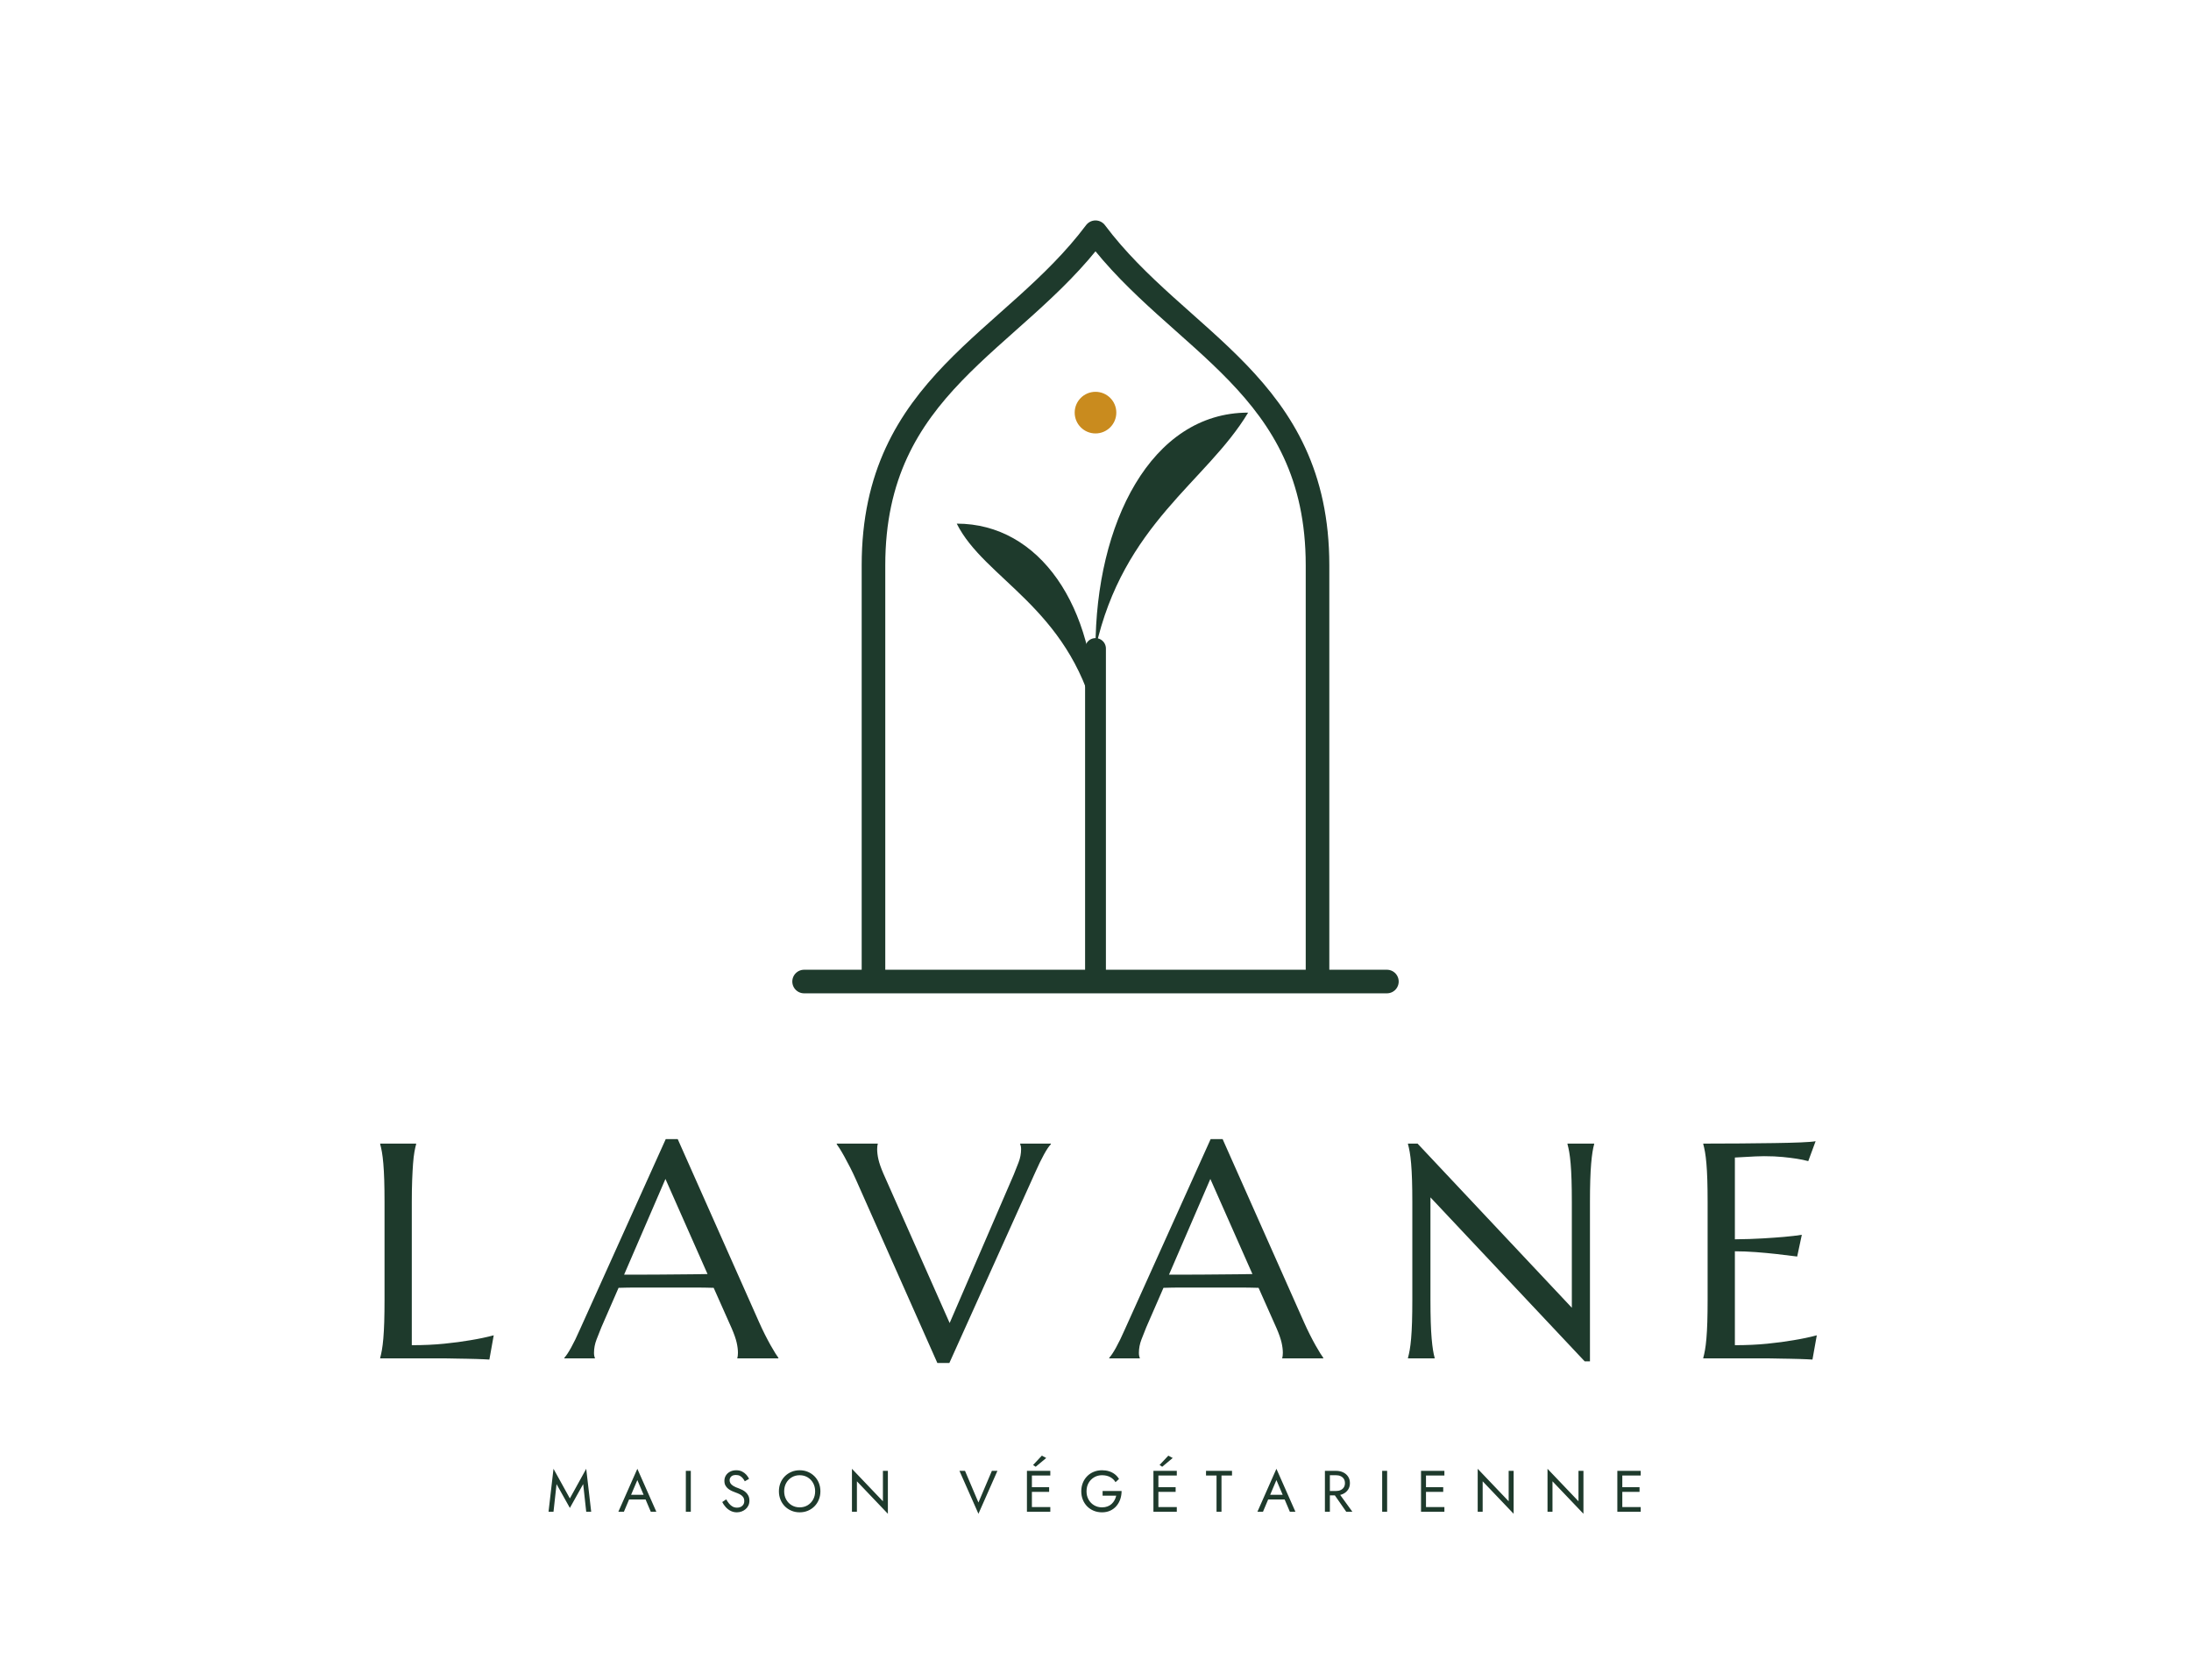
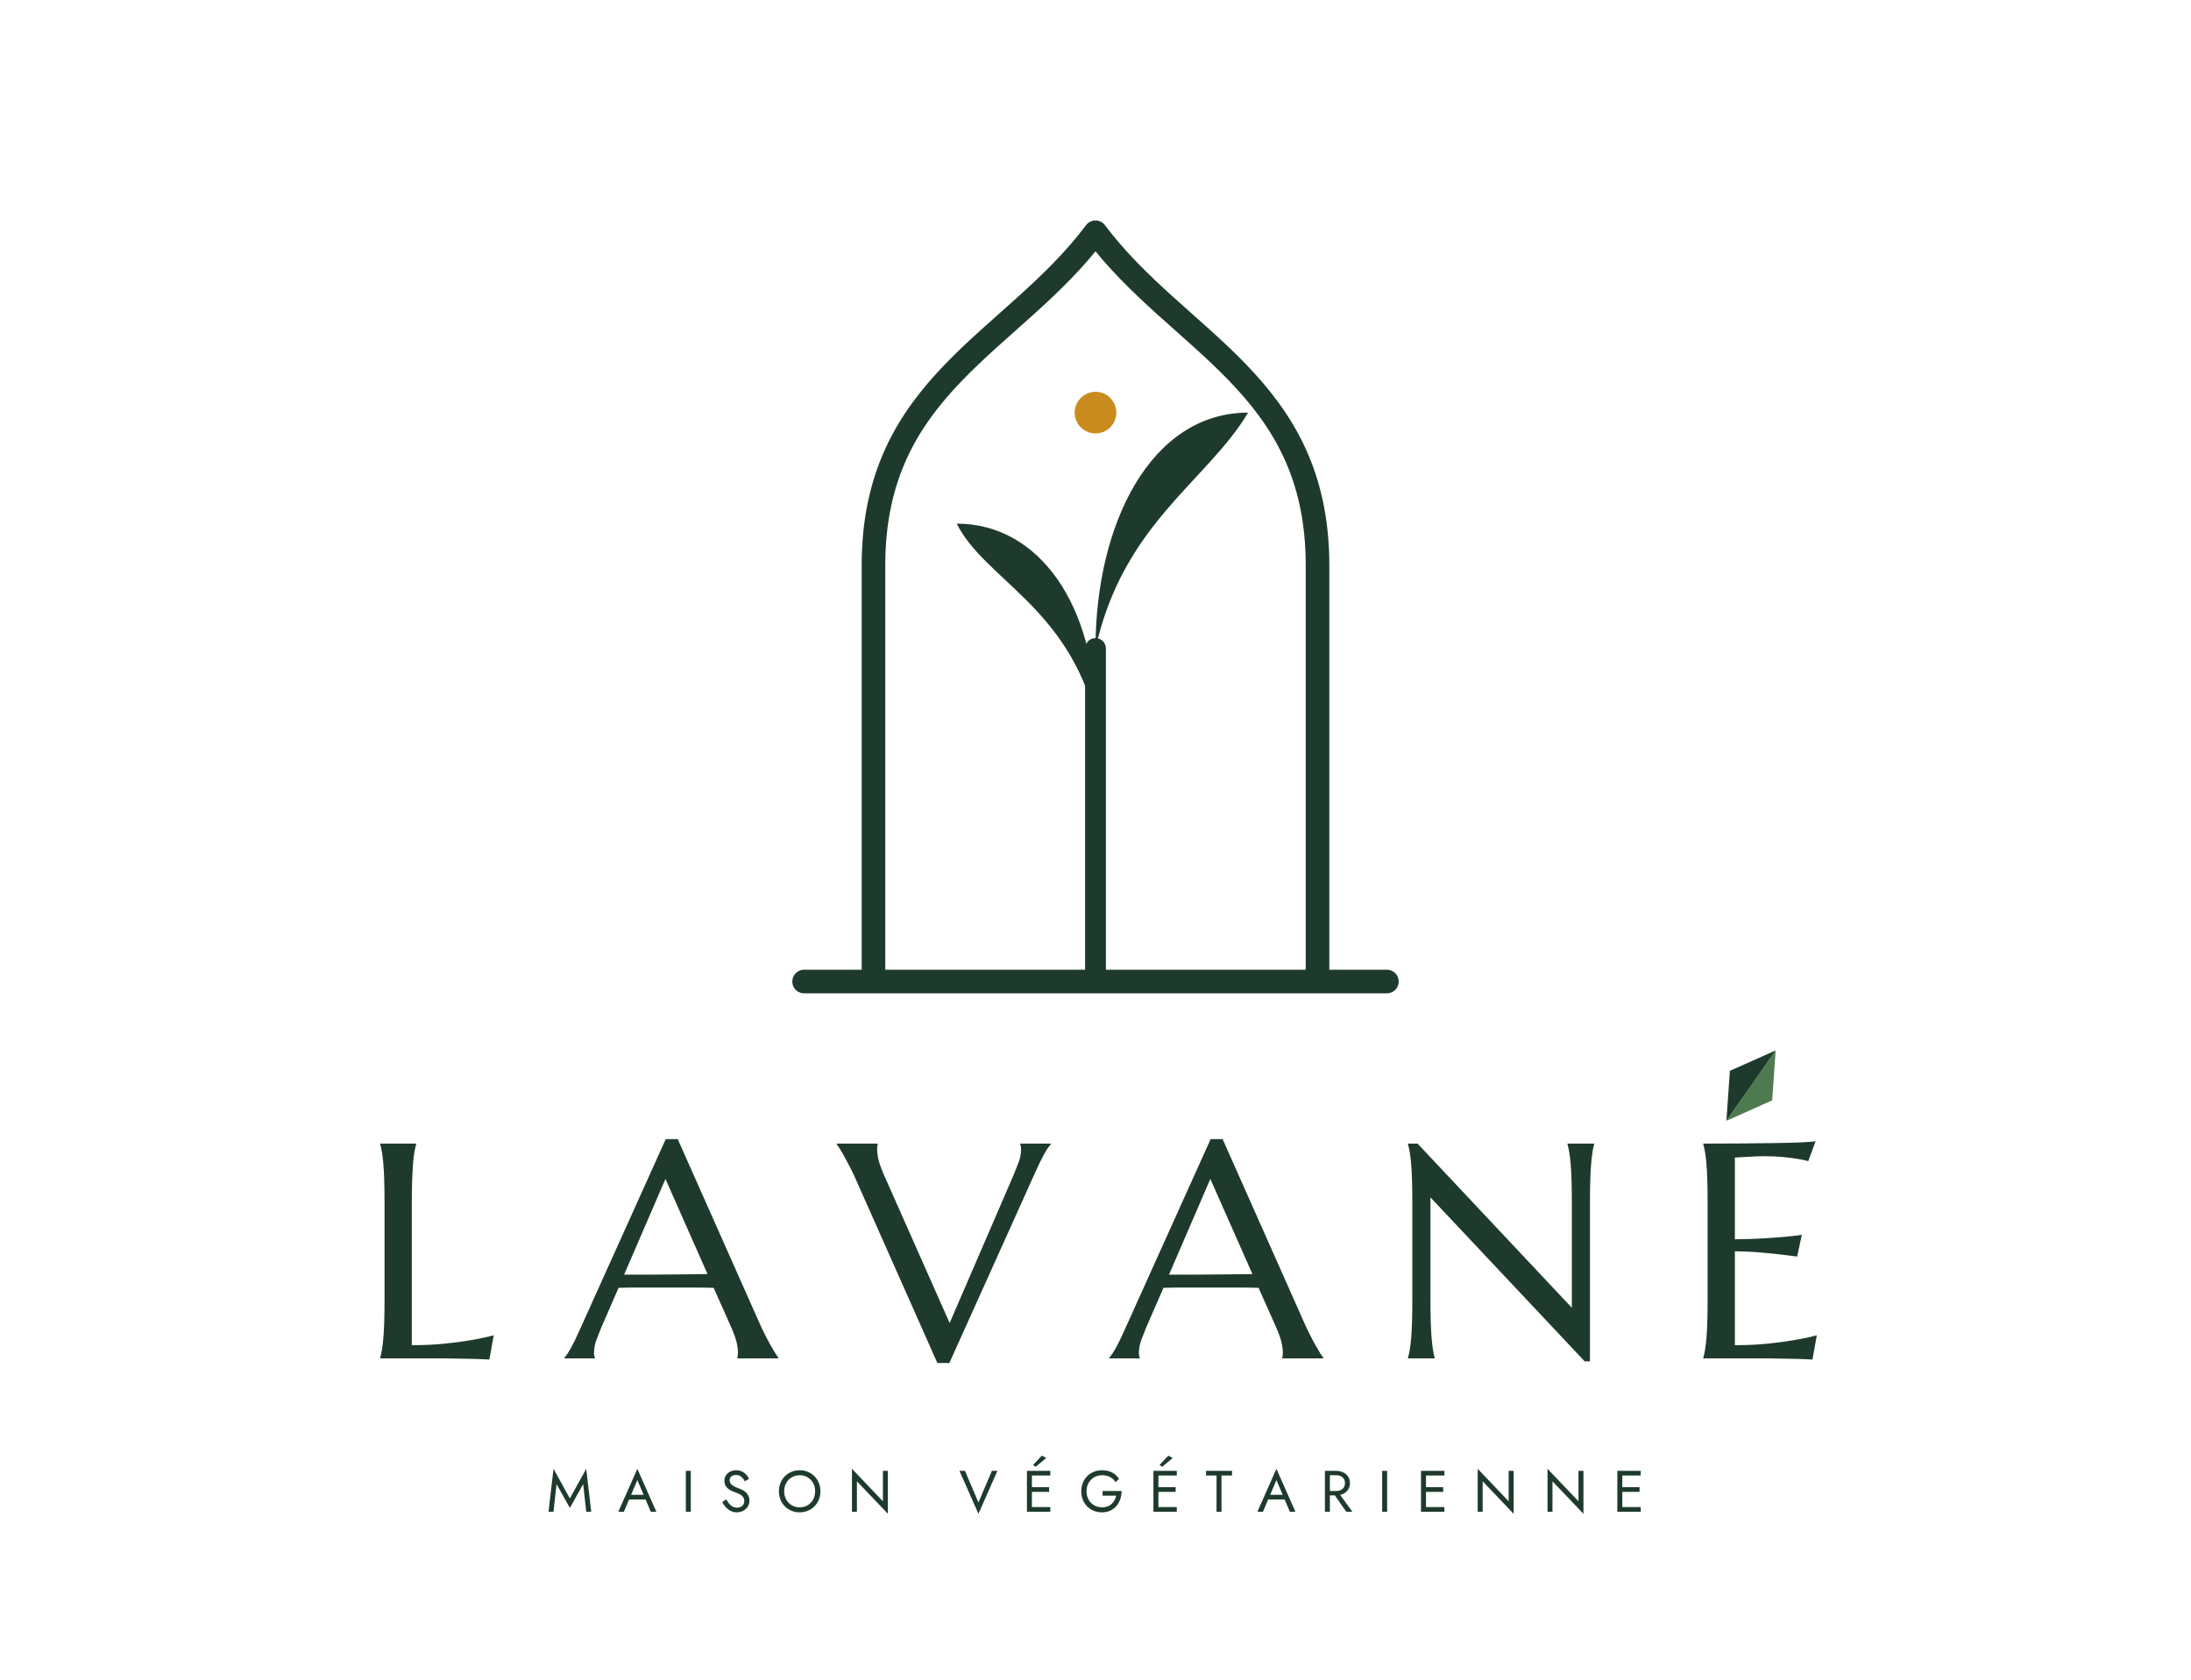
<svg xmlns="http://www.w3.org/2000/svg" viewBox="0 0 600 460" width="600" height="460">
  <path d="M239.20 268.80 L239.20 154.80 C239.20 105.40 277.20 94.00 300.00 63.60 C322.80 94.00 360.80 105.40 360.80 154.80 L360.80 268.80" fill="none" stroke="#1E3A2C" stroke-width="6.46" stroke-linejoin="round" />
  <line x1="220.2" y1="268.8" x2="379.8" y2="268.8" stroke="#1E3A2C" stroke-width="6.46" stroke-linecap="round" />
  <path d="M300.00 268.80 L300.00 177.60" stroke="#1E3A2C" stroke-width="5.7" stroke-linecap="round" />
  <path d="M300.00 196.60 C292.40 166.20 269.60 158.60 262.00 143.40 C284.80 143.40 300.00 166.20 300.00 196.60 Z" fill="#1E3A2C" />
  <path d="M300.00 177.60 C307.60 143.40 330.40 132.00 341.80 113.00 C315.20 113.00 300.00 143.40 300.00 177.60 Z" fill="#1E3A2C" />
  <circle cx="300" cy="113.0" r="5.7" fill="#C98B1E" />
  <path d="M112.768 368.391Q117.608 368.391 121.668 367.98Q125.729 367.57 128.764 367.037Q132.291 366.463 135.203 365.684L134.014 372.328Q133.522 372.287 132.537 372.246Q131.553 372.205 130.343 372.164Q129.133 372.123 127.8 372.103Q126.467 372.082 125.278 372.062Q124.088 372.041 123.165 372.021Q122.242 372.0 121.832 372.0H104.113V371.836Q104.36 370.975 104.585 369.703Q104.811 368.432 104.975 366.545Q105.139 364.658 105.221 362.054Q105.303 359.449 105.303 355.963V329.262Q105.303 325.775 105.221 323.171Q105.139 320.566 104.975 318.659Q104.811 316.752 104.585 315.48Q104.36 314.209 104.113 313.348V313.184H113.957V313.348Q113.711 314.209 113.486 315.48Q113.26 316.752 113.116 318.659Q112.973 320.566 112.87 323.171Q112.768 325.775 112.768 329.262ZM201.918 372.0V371.836Q202 371.631 202.041 371.221Q202.082 370.811 202.082 370.482Q202.082 369.211 201.733 367.673Q201.384 366.135 200.4 363.838L195.437 352.682Q193.14 352.6 189.326 352.6Q185.511 352.6 181.082 352.6Q177.842 352.6 174.827 352.6Q171.812 352.6 169.392 352.682L164.676 363.51Q164.06 365.027 163.363 366.832Q162.666 368.637 162.666 370.482Q162.666 371.016 162.748 371.364Q162.83 371.713 162.912 371.836V372.0H154.545V371.836Q155.283 371.057 156.39 369.067Q157.498 367.078 158.81 364.084L182.312 311.953H185.593L207.865 362.074Q208.644 363.838 209.485 365.499Q210.326 367.16 211.064 368.473Q211.802 369.785 212.377 370.688Q212.951 371.59 213.156 371.836V372.0ZM175.34 349.072Q177.718 349.072 180.22 349.052Q182.722 349.031 185.122 349.011Q187.521 348.99 189.736 348.97Q191.951 348.949 193.756 348.908L182.23 322.863L170.91 349.072ZM240.372 313.184V313.348Q240.29 313.553 240.249 313.963Q240.208 314.373 240.208 314.701Q240.208 315.973 240.557 317.511Q240.906 319.049 241.89 321.346L260.06 362.32L277.614 321.674Q278.23 320.156 278.927 318.352Q279.624 316.547 279.624 314.701Q279.624 314.209 279.542 313.86Q279.46 313.512 279.378 313.348V313.184H287.786V313.348Q287.007 314.127 285.9 316.137Q284.792 318.146 283.48 321.1L259.978 373.271H256.697L234.425 323.109Q233.646 321.346 232.805 319.705Q231.964 318.064 231.226 316.731Q230.488 315.398 229.913 314.496Q229.339 313.594 229.134 313.348V313.184ZM351.137 372.0V371.836Q351.219 371.631 351.261 371.221Q351.302 370.811 351.302 370.482Q351.302 369.211 350.953 367.673Q350.604 366.135 349.62 363.838L344.657 352.682Q342.36 352.6 338.546 352.6Q334.731 352.6 330.302 352.6Q327.061 352.6 324.047 352.6Q321.032 352.6 318.612 352.682L313.895 363.51Q313.28 365.027 312.583 366.832Q311.886 368.637 311.886 370.482Q311.886 371.016 311.968 371.364Q312.05 371.713 312.132 371.836V372.0H303.764V371.836Q304.503 371.057 305.61 369.067Q306.718 367.078 308.03 364.084L331.532 311.953H334.813L357.085 362.074Q357.864 363.838 358.705 365.499Q359.546 367.16 360.284 368.473Q361.022 369.785 361.596 370.688Q362.171 371.59 362.376 371.836V372.0ZM324.559 349.072Q326.938 349.072 329.44 349.052Q331.942 349.031 334.342 349.011Q336.741 348.99 338.956 348.97Q341.171 348.949 342.975 348.908L331.45 322.863L320.13 349.072ZM388.198 313.184 430.444 358.137V329.262Q430.444 325.775 430.362 323.171Q430.28 320.566 430.116 318.659Q429.951 316.752 429.726 315.48Q429.5 314.209 429.254 313.348V313.184H436.555V313.348Q436.309 314.209 436.104 315.48Q435.899 316.752 435.735 318.659Q435.571 320.566 435.489 323.171Q435.407 325.775 435.407 329.262V372.82H433.971L391.725 327.908V355.963Q391.725 359.449 391.807 362.054Q391.889 364.658 392.053 366.545Q392.217 368.432 392.422 369.703Q392.627 370.975 392.873 371.836V372.0H385.573V371.836Q385.819 370.975 386.044 369.703Q386.27 368.432 386.434 366.545Q386.598 364.658 386.68 362.054Q386.762 359.449 386.762 355.963V329.262Q386.762 325.775 386.68 323.171Q386.598 320.566 386.434 318.659Q386.27 316.752 386.044 315.48Q385.819 314.209 385.573 313.348V313.184ZM466.437 313.184Q471.564 313.184 476.63 313.143Q481.695 313.102 485.92 313.04Q490.144 312.979 493.138 312.855Q496.133 312.732 497.199 312.527L495.189 317.982Q493.836 317.613 492.031 317.326Q490.472 317.08 488.237 316.854Q486.002 316.629 483.09 316.629Q482.105 316.629 480.731 316.69Q479.357 316.752 478.086 316.834Q476.609 316.916 475.092 316.998V339.393Q479.316 339.352 482.721 339.146Q486.125 338.941 488.504 338.736Q491.293 338.49 493.426 338.162L492.154 344.109Q489.324 343.74 486.371 343.412Q483.828 343.125 480.834 342.899Q477.84 342.674 475.092 342.674V368.391Q479.931 368.391 483.992 367.98Q488.053 367.57 491.088 367.037Q494.615 366.463 497.527 365.684L496.338 372.328Q495.846 372.287 494.861 372.246Q493.877 372.205 492.667 372.164Q491.457 372.123 490.124 372.103Q488.791 372.082 487.601 372.062Q486.412 372.041 485.489 372.021Q484.566 372.0 484.156 372.0H466.437V371.836Q466.683 370.975 466.909 369.703Q467.135 368.432 467.299 366.545Q467.463 364.658 467.545 362.054Q467.627 359.449 467.627 355.963V329.262Q467.627 325.775 467.545 323.171Q467.463 320.566 467.299 318.659Q467.135 316.752 466.909 315.48Q466.683 314.209 466.437 313.348V313.184Z" fill="#1E3A2C" />
+   <path d="M472.77 306.94 L485.30 301.35 L486.26 287.67 Z" fill="#4E7A4F" />
+   <path d="M472.77 306.94 L473.73 293.25 L486.26 287.67 Z" fill="#1E3A2C" />
  <path d="M152.408 406.432 156.056 412.96 159.704 406.432 160.536 414.0H161.896L160.536 402.24L156.056 410.352L151.576 402.24L150.216 414.0H151.576ZM171.608 410.64H177.528L177.048 409.36H172.088ZM174.536 405.328 176.456 409.84 176.584 410.16 178.216 414.0H179.736L174.536 402.24L169.336 414.0H170.856L172.52 410.064L172.648 409.776ZM187.816 402.8V414.0H189.176V402.8ZM198.872 410.608 197.784 411.344Q198.152 412.08 198.736 412.728Q199.32 413.376 200.096 413.768Q200.872 414.16 201.784 414.16Q202.456 414.16 203.072 413.936Q203.688 413.712 204.176 413.296Q204.664 412.88 204.944 412.288Q205.224 411.696 205.224 410.96Q205.224 410.192 204.952 409.64Q204.68 409.088 204.256 408.696Q203.832 408.304 203.336 408.048Q202.84 407.792 202.392 407.632Q201.416 407.296 200.848 406.952Q200.28 406.608 200.04 406.216Q199.8 405.824 199.8 405.36Q199.8 404.816 200.216 404.376Q200.632 403.936 201.544 403.936Q202.2 403.936 202.656 404.192Q203.112 404.448 203.432 404.848Q203.752 405.248 203.96 405.664L205.128 404.992Q204.856 404.4 204.376 403.864Q203.896 403.328 203.216 402.984Q202.536 402.64 201.624 402.64Q200.68 402.64 199.944 403.016Q199.208 403.392 198.792 404.048Q198.376 404.704 198.376 405.536Q198.376 406.304 198.672 406.832Q198.968 407.36 199.432 407.72Q199.896 408.08 200.408 408.312Q200.92 408.544 201.336 408.688Q201.976 408.912 202.544 409.192Q203.112 409.472 203.464 409.92Q203.816 410.368 203.816 411.12Q203.816 411.888 203.272 412.384Q202.728 412.88 201.832 412.88Q201.16 412.88 200.632 412.592Q200.104 412.304 199.68 411.792Q199.256 411.28 198.872 410.608ZM214.744 408.4Q214.744 407.136 215.296 406.144Q215.848 405.152 216.808 404.576Q217.768 404.0 218.984 404.0Q220.216 404.0 221.168 404.576Q222.12 405.152 222.672 406.144Q223.224 407.136 223.224 408.4Q223.224 409.664 222.672 410.656Q222.12 411.648 221.168 412.224Q220.216 412.8 218.984 412.8Q217.768 412.8 216.808 412.224Q215.848 411.648 215.296 410.656Q214.744 409.664 214.744 408.4ZM213.304 408.4Q213.304 409.616 213.728 410.672Q214.152 411.728 214.92 412.504Q215.688 413.28 216.728 413.72Q217.768 414.16 218.984 414.16Q220.216 414.16 221.248 413.72Q222.28 413.28 223.048 412.504Q223.816 411.728 224.24 410.672Q224.664 409.616 224.664 408.4Q224.664 407.168 224.24 406.12Q223.816 405.072 223.048 404.296Q222.28 403.52 221.248 403.08Q220.216 402.64 218.984 402.64Q217.768 402.64 216.728 403.08Q215.688 403.52 214.92 404.296Q214.152 405.072 213.728 406.12Q213.304 407.168 213.304 408.4ZM241.784 402.8V411.136L233.304 402.24V414.0H234.664V405.664L243.144 414.56V402.8ZM267.944 411.472 264.264 402.8H262.744L267.944 414.56L273.144 402.8H271.624ZM281.976 414.0H287.624V412.72H281.976ZM281.976 404.08H287.624V402.8H281.976ZM281.976 408.56H287.304V407.28H281.976ZM281.224 402.8V414.0H282.584V402.8ZM286.504 399.28 285.304 398.64 282.904 401.2 283.624 401.68ZM301.944 409.6H305.672Q305.528 410.256 305.216 410.832Q304.904 411.408 304.424 411.856Q303.944 412.304 303.28 412.552Q302.616 412.8 301.784 412.8Q300.6 412.8 299.64 412.24Q298.68 411.68 298.112 410.688Q297.544 409.696 297.544 408.4Q297.544 407.088 298.112 406.104Q298.68 405.12 299.64 404.56Q300.6 404.0 301.784 404.0Q303.064 404.0 304.008 404.504Q304.952 405.008 305.48 405.904L306.44 405.024Q305.96 404.24 305.264 403.712Q304.568 403.184 303.696 402.912Q302.824 402.64 301.784 402.64Q300.568 402.64 299.528 403.064Q298.488 403.488 297.72 404.264Q296.952 405.04 296.528 406.096Q296.104 407.152 296.104 408.4Q296.104 409.648 296.528 410.704Q296.952 411.76 297.72 412.536Q298.488 413.312 299.528 413.736Q300.568 414.16 301.784 414.16Q303.064 414.16 304.064 413.688Q305.064 413.216 305.752 412.4Q306.44 411.584 306.792 410.536Q307.144 409.488 307.144 408.32H301.944ZM316.616 414.0H322.264V412.72H316.616ZM316.616 404.08H322.264V402.8H316.616ZM316.616 408.56H321.944V407.28H316.616ZM315.864 402.8V414.0H317.224V402.8ZM321.144 399.28 319.944 398.64 317.544 401.2 318.264 401.68ZM330.264 404.08H333.144V414.0H334.504V404.08H337.384V402.8H330.264ZM346.616 410.64H352.536L352.056 409.36H347.096ZM349.544 405.328 351.464 409.84 351.592 410.16 353.224 414.0H354.744L349.544 402.24L344.344 414.0H345.864L347.528 410.064L347.656 409.776ZM364.824 408.48 368.664 414.0H370.344L366.344 408.48ZM362.824 402.8V414.0H364.184V402.8ZM363.576 404.0H365.864Q366.584 404.0 367.136 404.256Q367.688 404.512 368 404.992Q368.312 405.472 368.312 406.16Q368.312 406.848 368 407.328Q367.688 407.808 367.136 408.064Q366.584 408.32 365.864 408.32H363.576V409.52H365.864Q366.952 409.52 367.808 409.112Q368.664 408.704 369.168 407.944Q369.672 407.184 369.672 406.16Q369.672 405.12 369.168 404.368Q368.664 403.616 367.808 403.208Q366.952 402.8 365.864 402.8H363.576ZM378.504 402.8V414.0H379.864V402.8ZM389.896 414.0H395.544V412.72H389.896ZM389.896 404.08H395.544V402.8H389.896ZM389.896 408.56H395.224V407.28H389.896ZM389.144 402.8V414.0H390.504V402.8ZM413.144 402.8V411.136L404.664 402.24V414.0H406.024V405.664L414.504 414.56V402.8ZM432.264 402.8V411.136L423.784 402.24V414.0H425.144V405.664L433.624 414.56V402.8ZM443.656 414.0H449.304V412.72H443.656ZM443.656 404.08H449.304V402.8H443.656ZM443.656 408.56H448.984V407.28H443.656ZM442.904 402.8V414.0H444.264V402.8Z" fill="#1E3A2C" />
</svg>
